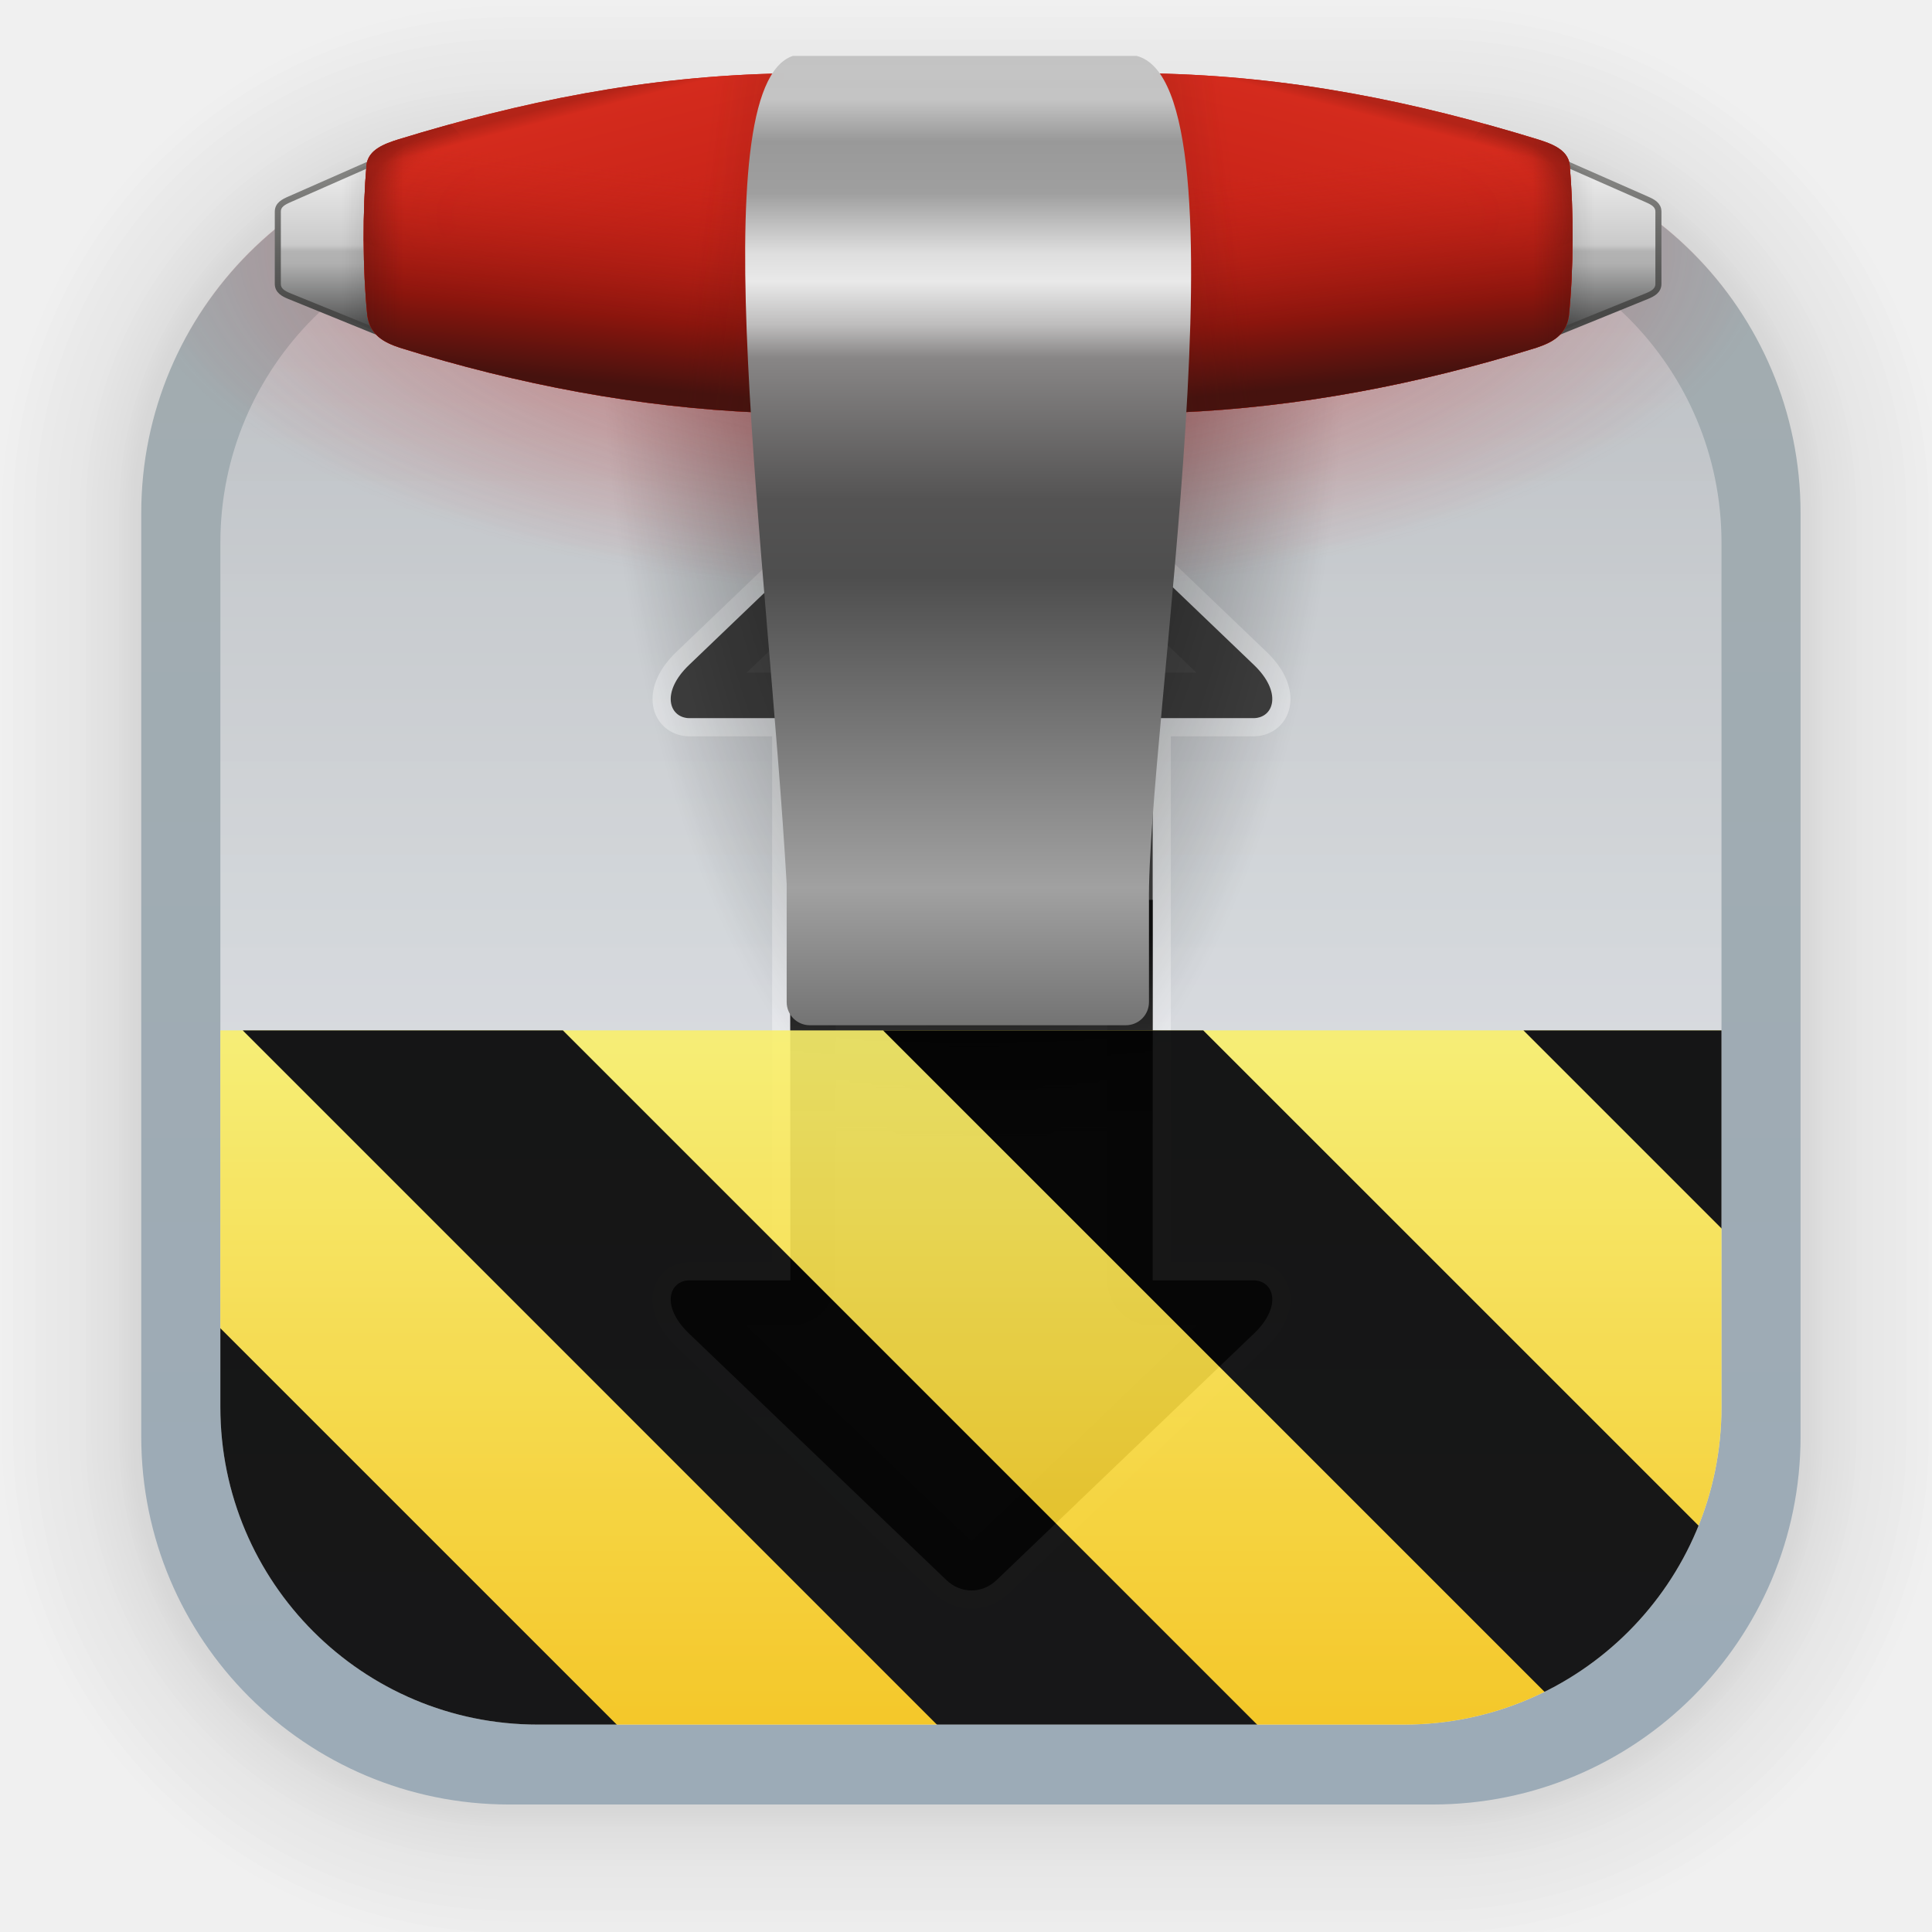
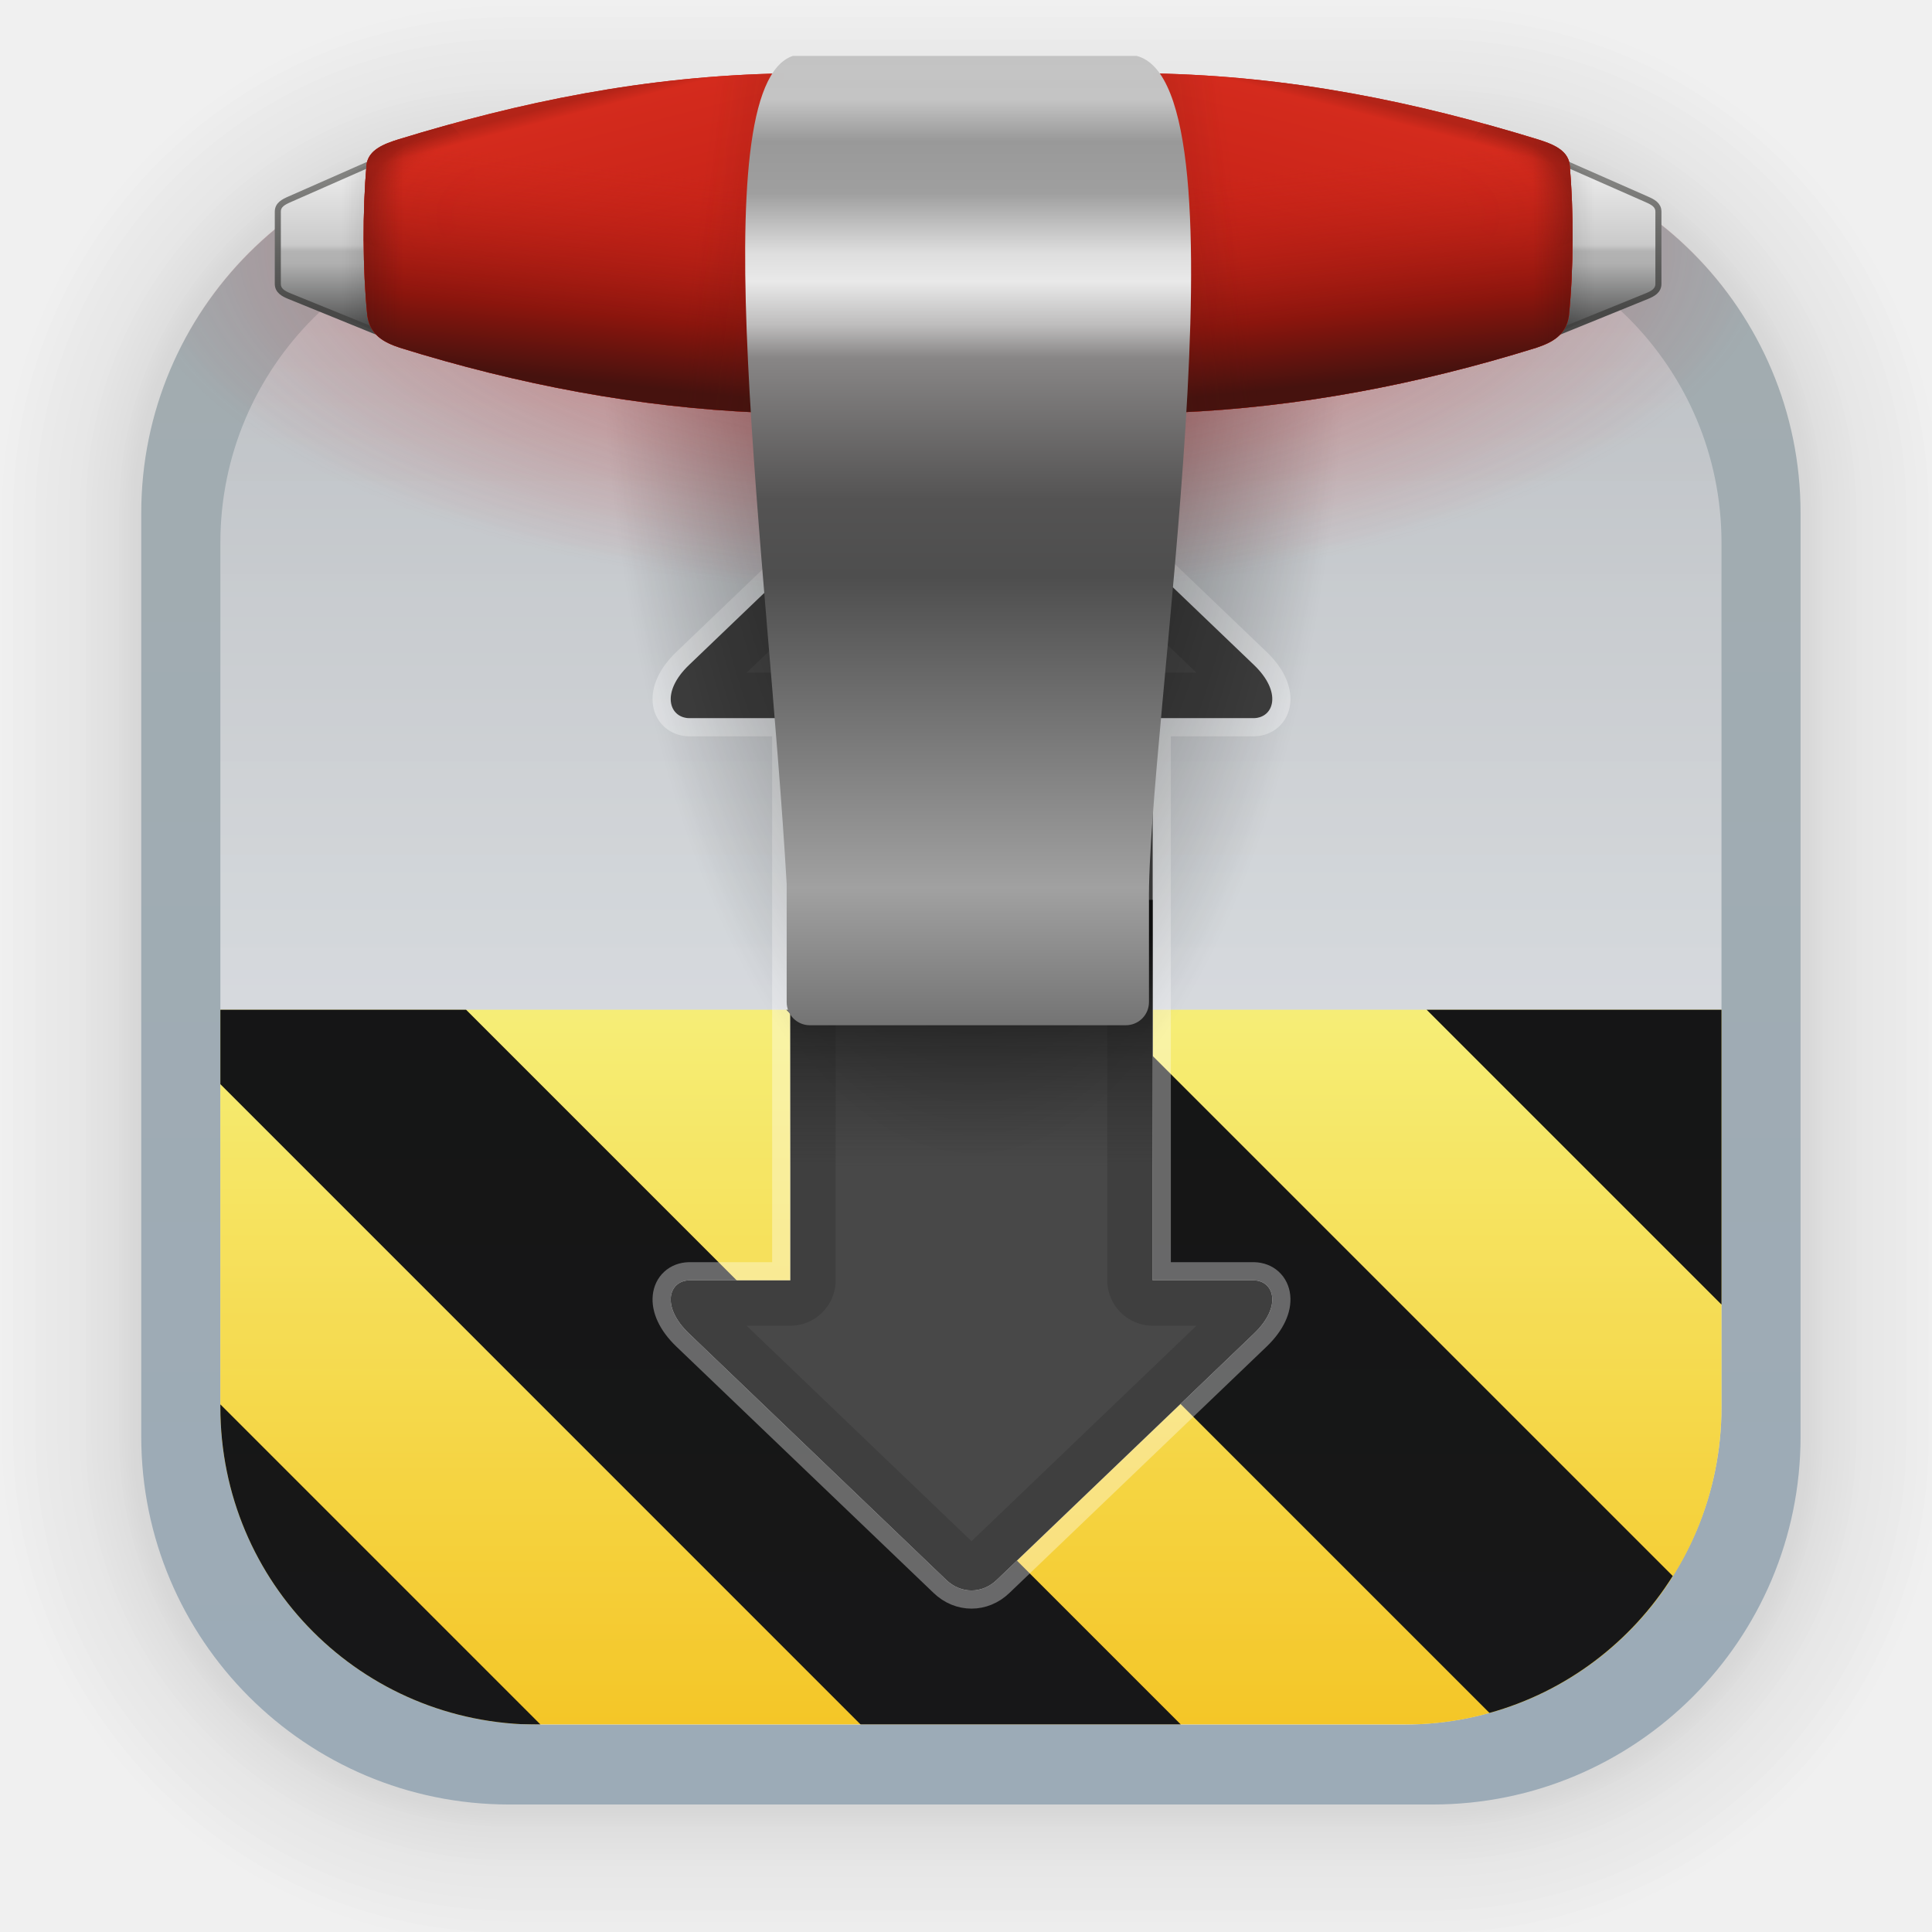
<svg xmlns="http://www.w3.org/2000/svg" xmlns:xlink="http://www.w3.org/1999/xlink" width="128" height="128" viewBox="0 0 33.867 33.867" version="1.1" id="svg3043">
  <defs id="defs3037">
    <linearGradient xlink:href="#linearGradient1938" id="linearGradient1940" x1="16.938" y1="5.627" x2="16.938" y2="30.152" gradientUnits="userSpaceOnUse" gradientTransform="translate(0.07976138,0.0260618)" />
    <linearGradient id="linearGradient1938">
      <stop style="stop-color:#a2acb0;stop-opacity:1" offset="0" id="stop1934" />
      <stop style="stop-color:#9cabb7;stop-opacity:1" offset="1" id="stop1936" />
    </linearGradient>
    <linearGradient xlink:href="#linearGradient2995" id="linearGradient2997" x1="17.751" y1="4.29" x2="17.751" y2="28.983" gradientUnits="userSpaceOnUse" gradientTransform="translate(0.07976138,0.0260618)" />
    <linearGradient id="linearGradient2995">
      <stop style="stop-color:#bbbfc3;stop-opacity:1" offset="0" id="stop2991" />
      <stop style="stop-color:#f1f3f6;stop-opacity:0.941" offset="1" id="stop2993" />
    </linearGradient>
    <radialGradient xlink:href="#linearGradient3066" id="radialGradient3068" cx="16.994" cy="4.308" fx="16.994" fy="4.308" r="6.579" gradientTransform="matrix(1,0,0,2.436387,0.07976138,-6.162513)" gradientUnits="userSpaceOnUse" />
    <linearGradient id="linearGradient3066">
      <stop style="stop-color:#000000;stop-opacity:1;" offset="0" id="stop3062" />
      <stop style="stop-color:#000000;stop-opacity:0;" offset="1" id="stop3064" />
    </linearGradient>
    <radialGradient xlink:href="#linearGradient3033" id="radialGradient3036" cx="16.993" cy="1.557" fx="16.993" fy="1.557" r="19.382" gradientTransform="matrix(0.7447806,0,0,0.31597,3.999607,3.832074)" gradientUnits="userSpaceOnUse" />
    <linearGradient id="linearGradient3033">
      <stop style="stop-color:#c12b2b;stop-opacity:1;" offset="0" id="stop3029" />
      <stop style="stop-color:#c12b2b;stop-opacity:0;" offset="1" id="stop3031" />
    </linearGradient>
    <linearGradient xlink:href="#linearGradient961" id="linearGradient2977" gradientUnits="userSpaceOnUse" gradientTransform="translate(-34.26072,2.301093)" x1="103.305" y1="33.303" x2="103.305" y2="61.044" />
    <linearGradient id="linearGradient961">
      <stop style="stop-color:#eeeeee;stop-opacity:1;" offset="0" id="stop957" />
      <stop id="stop967" offset="0.468" style="stop-color:#cacaca;stop-opacity:1" />
      <stop style="stop-color:#b3b3b3;stop-opacity:1" offset="0.505" id="stop969" />
      <stop id="stop971" offset="0.578" style="stop-color:#b0b0b0;stop-opacity:1" />
      <stop style="stop-color:#454646;stop-opacity:1" offset="1" id="stop959" />
    </linearGradient>
    <linearGradient xlink:href="#linearGradient953" id="linearGradient2979" gradientUnits="userSpaceOnUse" gradientTransform="translate(-34.26072,2.301093)" x1="100.342" y1="56.953" x2="100.342" y2="35.604" />
    <linearGradient id="linearGradient953">
      <stop style="stop-color:#484847;stop-opacity:1;" offset="0" id="stop949" />
      <stop style="stop-color:#828280;stop-opacity:1" offset="1" id="stop951" />
    </linearGradient>
    <linearGradient xlink:href="#linearGradient3066" id="linearGradient2981" gradientUnits="userSpaceOnUse" x1="98.436" y1="50.305" x2="67.627" y2="50.305" />
    <linearGradient xlink:href="#linearGradient823" id="linearGradient2983" gradientUnits="userSpaceOnUse" gradientTransform="translate(-63.41833,-9.88367)" x1="13.907" y1="33.066" x2="20.312" y2="57.654" />
    <linearGradient id="linearGradient823">
      <stop style="stop-color:#b32418;stop-opacity:0.996" offset="0" id="stop819" />
      <stop id="stop827" offset="0.087" style="stop-color:#d42b1d;stop-opacity:1" />
      <stop style="stop-color:#c72318;stop-opacity:1" offset="1" id="stop821" />
    </linearGradient>
    <linearGradient xlink:href="#linearGradient841" id="linearGradient2985" gradientUnits="userSpaceOnUse" gradientTransform="translate(-63.41833,-9.88367)" x1="15.715" y1="78.625" x2="19.408" y2="42.829" />
    <linearGradient id="linearGradient841">
      <stop id="stop835" offset="0" style="stop-color:#46120e;stop-opacity:1" />
      <stop style="stop-color:#8b150d;stop-opacity:1" offset="0.311" id="stop837" />
      <stop id="stop839" offset="1" style="stop-color:#c72318;stop-opacity:0" />
    </linearGradient>
    <linearGradient xlink:href="#linearGradient851" id="linearGradient2987" gradientUnits="userSpaceOnUse" gradientTransform="translate(-63.41833,-9.88367)" x1="-31.29" y1="56.027" x2="-11.868" y2="56.027" />
    <linearGradient id="linearGradient851">
      <stop style="stop-color:#46120e;stop-opacity:1;" offset="0" id="stop847" />
      <stop style="stop-color:#46120e;stop-opacity:0" offset="1" id="stop849" />
    </linearGradient>
    <radialGradient xlink:href="#linearGradient867" id="radialGradient871" gradientUnits="userSpaceOnUse" gradientTransform="matrix(2.542358,4.9277304e-8,-2.8667743e-8,1.479052,-60.84156,-28.34394)" cx="3.512" cy="47.23" fx="3.512" fy="47.23" r="12.017" />
    <linearGradient id="linearGradient867">
      <stop style="stop-color:#b52117;stop-opacity:0.118" offset="0" id="stop863" />
      <stop id="stop873" offset="0.82" style="stop-color:#b22117;stop-opacity:0" />
      <stop style="stop-color:#841810;stop-opacity:1" offset="1" id="stop865" />
    </linearGradient>
    <linearGradient xlink:href="#linearGradient851" id="linearGradient2989" gradientUnits="userSpaceOnUse" x1="-0.155" y1="45.781" x2="-26.654" y2="42.527" />
    <radialGradient xlink:href="#linearGradient867" id="radialGradient1033" gradientUnits="userSpaceOnUse" gradientTransform="matrix(2.542358,4.9277304e-8,-2.8667743e-8,1.479052,-60.84156,-28.34394)" cx="3.512" cy="47.23" fx="3.512" fy="47.23" r="12.017" />
    <linearGradient xlink:href="#linearGradient4976" id="linearGradient4978" x1="535.641" y1="161.767" x2="535.641" y2="200.457" gradientUnits="userSpaceOnUse" gradientTransform="matrix(0.1061638,0,0,0.1061638,-39.59244,-0.809544)" />
    <linearGradient id="linearGradient4976">
      <stop style="stop-color:#0d0d0d;stop-opacity:1" offset="0" id="stop4972" />
      <stop style="stop-color:#2c2c2c;stop-opacity:0;" offset="1" id="stop4974" />
    </linearGradient>
    <linearGradient xlink:href="#linearGradient1065" id="linearGradient1067" x1="353.612" y1="34.476" x2="353.612" y2="194.295" gradientUnits="userSpaceOnUse" gradientTransform="matrix(0.1061638,0,0,0.1061638,-20.64007,-2.629778)" />
    <linearGradient id="linearGradient1065">
      <stop style="stop-color:#c3c3c3;stop-opacity:0.996" offset="0" id="stop1061-6" />
      <stop id="stop1069" offset="0.042" style="stop-color:#c4c4c4;stop-opacity:1" />
      <stop style="stop-color:#999999;stop-opacity:1" offset="0.085" id="stop1071" />
      <stop id="stop1073" offset="0.139" style="stop-color:#9f9f9f;stop-opacity:1" />
      <stop style="stop-color:#dedede;stop-opacity:1;" offset="0.201" id="stop1087" />
      <stop style="stop-color:#e9e9e9;stop-opacity:1" offset="0.23" id="stop1075-7" />
      <stop id="stop1085" offset="0.275" style="stop-color:#bebdbd;stop-opacity:1;" />
      <stop id="stop1077-5" offset="0.309" style="stop-color:#888686;stop-opacity:1" />
      <stop style="stop-color:#545353;stop-opacity:1" offset="0.456" id="stop1079" />
      <stop id="stop1081" offset="0.535" style="stop-color:#4e4e4e;stop-opacity:1" />
      <stop style="stop-color:#a1a1a1;stop-opacity:1" offset="0.857" id="stop1083" />
      <stop style="stop-color:#737373;stop-opacity:1" offset="1" id="stop1063-3" />
    </linearGradient>
    <linearGradient xlink:href="#linearGradient961" id="linearGradient3897" gradientUnits="userSpaceOnUse" gradientTransform="translate(-34.26072,2.301093)" x1="103.305" y1="33.303" x2="103.305" y2="61.044" />
    <linearGradient xlink:href="#linearGradient953" id="linearGradient3899" gradientUnits="userSpaceOnUse" gradientTransform="translate(-34.26072,2.301093)" x1="100.342" y1="56.953" x2="100.342" y2="35.604" />
    <linearGradient xlink:href="#linearGradient3066" id="linearGradient3901" gradientUnits="userSpaceOnUse" x1="98.436" y1="50.305" x2="67.627" y2="50.305" />
    <linearGradient xlink:href="#linearGradient823" id="linearGradient3903" gradientUnits="userSpaceOnUse" gradientTransform="translate(-63.41833,-9.88367)" x1="13.907" y1="33.066" x2="20.312" y2="57.654" />
    <linearGradient xlink:href="#linearGradient841" id="linearGradient3905" gradientUnits="userSpaceOnUse" gradientTransform="translate(-63.41833,-9.88367)" x1="15.715" y1="78.625" x2="19.408" y2="42.829" />
    <linearGradient xlink:href="#linearGradient851" id="linearGradient3907" gradientUnits="userSpaceOnUse" gradientTransform="translate(-63.41833,-9.88367)" x1="-31.29" y1="56.027" x2="-11.868" y2="56.027" />
    <linearGradient xlink:href="#linearGradient851" id="linearGradient3909" gradientUnits="userSpaceOnUse" x1="-0.155" y1="45.781" x2="-26.654" y2="42.527" />
-     <clipPath id="clip5">
-       <rect x="0" y="0" width="128" height="128" id="rect179" />
-     </clipPath>
    <clipPath id="clip6">
      <rect x="0" y="0" width="128" height="128" id="rect171" />
    </clipPath>
-     <linearGradient id="linear10" gradientUnits="userSpaceOnUse" x1="300" y1="235" x2="428" y2="235" gradientTransform="matrix(0.000000000000000023,0.37,-0.98462,0.00000000000000006,295.385,-30.36)">
+     <linearGradient xlink:href="#linear10" id="linearGradient2346" gradientUnits="userSpaceOnUse" gradientTransform="matrix(0,0.37,-0.98462,0,291.7458,-44.10068)" x1="300" y1="235" x2="428" y2="235" />
+     <linearGradient id="linear10" gradientUnits="userSpaceOnUse" x1="300" y1="235" x2="428" y2="235" gradientTransform="matrix(0,0.37,-0.98462,0,295.385,-30.36)">
      <stop offset="0" style="stop-color:rgb(97.647%,94.118%,41.961%);stop-opacity:1;" id="stop166" />
      <stop offset="1" style="stop-color:rgb(96.078%,76.078%,6.667%);stop-opacity:1;" id="stop168" />
    </linearGradient>
-     <mask id="mask3">
-       <g filter="url(#alpha)" id="g163">
-         <rect x="0" y="0" width="128" height="128" style="fill:rgb(0%,0%,0%);fill-opacity:0.8;stroke:none;" id="rect161" />
-       </g>
-     </mask>
-     <filter id="alpha" filterUnits="objectBoundingBox" x="0" y="0" width="1" height="1">
-       <feColorMatrix type="matrix" in="SourceGraphic" values="0 0 0 0 1 0 0 0 0 1 0 0 0 0 1 0 0 0 1 0" id="feColorMatrix27" />
-     </filter>
-     <clipPath id="clipPath1694">
-       <rect x="0" y="0" width="128" height="128" id="rect1692" />
-     </clipPath>
-     <mask id="mask1">
-       <g id="use158" clip-path="url(#clip2)" filter="url(#alpha)">
-         <g id="use2348" clip-path="url(#clip3)">
-           <path style="fill:url(#linearGradient2384);fill-rule:nonzero;stroke:none" d="M 7.352,21.992 H 20.406 c 2.406,0 4.355,1.32 4.355,2.949 v 11.797 c 0,1.629 -1.949,2.949 -4.355,2.949 H 7.352 C 4.949,39.688 3,38.367 3,36.738 V 24.941 C 3,23.312 4.949,21.992 7.352,21.992 Z m 0,0" id="path2352" />
-           <path style="fill:url(#linearGradient2386);fill-rule:nonzero;stroke:none" d="M 20.113,22.277 H 108.188 c 4.398,0 7.965,3.582 7.965,8 v 79.746 c 0,4.418 -3.566,8 -7.965,8 H 20.113 c -4.402,0 -7.969,-3.582 -7.969,-8 V 30.277 c 0,-4.418 3.566,-8 7.969,-8 z m 0,0" id="path2354" />
-           <path style="fill:#d4d1cf;fill-opacity:1;fill-rule:nonzero;stroke:none" d="m 20.031,13.949 h 88.148 c 4.402,0 7.973,3.582 7.973,8 v 84.098 c 0,4.418 -3.57,8 -7.973,8 H 20.031 c -4.402,0 -7.973,-3.582 -7.973,-8 V 21.949 c 0,-4.418 3.57,-8 7.973,-8 z m 0,0" id="path2356" />
-           <path style="fill:#ffffff;fill-opacity:1;fill-rule:nonzero;stroke:none" d="m 20,22.277 h 88.129 V 106 H 20 Z m 0,0" id="path2358" />
-           <path style="fill:#000000;fill-opacity:0.079;fill-rule:nonzero;stroke:none" d="M 65.742,19.234 C 48.602,19.184 31.977,20.793 15.719,23.586 14.383,23.812 13.117,24.262 12,24.91 v 32.105 c 1.121,0.652 2.387,1.117 3.719,1.387 29.988,6.023 62.391,5.578 96.715,0 1.336,-0.219 2.602,-0.66 3.719,-1.309 V 24.938 c -1.117,-0.648 -2.387,-1.105 -3.719,-1.352 -16.035,-2.969 -31.566,-4.309 -46.691,-4.352 z m 0,0" id="path2360" />
-           <path style="fill:url(#linearGradient2388);fill-rule:nonzero;stroke:none" d="M 48.695,37.512 V 63.871 H 28.977 L 63.859,98.438 98.746,63.871 H 79.16 V 37.512 Z m 0,0" id="path2362" />
-           <g id="use2364" clip-path="url(#clip1)" transform="translate(-8,-16)">
-             <path style="fill:#000000;fill-opacity:1;fill-rule:nonzero;stroke:none" d="m 36.977,79.621 4.359,4.355 h 15.359 v -4.355 z m 50.184,0 v 4.355 h 15.223 l 4.363,-4.355 z m 0,0" id="path2394" />
-           </g>
-           <path style="fill:#a8a8a8;fill-opacity:1;fill-rule:nonzero;stroke:none" d="m 20.406,30.984 h 87.043 v 2.176 H 20.406 Z m 0,0" id="path2366" />
-           <path style="fill:url(#linearGradient2390);fill-rule:nonzero;stroke:none" d="m 15.434,13.574 c 30.688,-5.254 62.68,-6.332 96.988,0 4.402,0.812 8.082,3.883 8.082,8.703 V 39.688 c 0,4.82 -3.66,7.988 -8.082,8.703 C 78,53.969 45.504,54.414 15.434,48.391 11.043,47.512 7.352,44.508 7.352,39.688 V 22.277 c 0,-4.82 3.668,-7.949 8.082,-8.703 z m 0,0" id="path2368" />
-           <path style="fill:url(#linearGradient2392);fill-rule:nonzero;stroke:none" d="M 48,8 H 80 V 66.754 H 48 Z m 0,0" id="path2370" />
-           <path style="fill:#c7c5bf;fill-opacity:1;fill-rule:nonzero;stroke:none" d="m 28.977,63.621 2.18,2.176 h 16.789 v -2.176 z m 51.059,0 v 2.176 H 96.562 l 2.184,-2.176 z m 0,0" id="path2372" />
-           <path style="fill:#59595c;fill-opacity:1;fill-rule:nonzero;stroke:none" d="m 37.816,72.328 h 52.223 l -2.176,2.176 H 39.992 Z m 0,0" id="path2374" />
-           <path style="fill:#3f3f47;fill-opacity:1;fill-rule:nonzero;stroke:none" d="M 44.344,78.855 H 83.512 L 81.336,81.031 H 46.52 Z m 0,0" id="path2376" />
-           <path style="fill:#171421;fill-opacity:1;fill-rule:nonzero;stroke:none" d="m 50.871,85.383 h 26.113 l -2.176,2.176 H 53.047 Z m 0,0" id="path2378" />
-           <path style="fill:#000000;fill-opacity:1;fill-rule:nonzero;stroke:none" d="m 57.402,91.91 h 12.996 l -2.176,2.176 h -8.645 z m 0,0" id="path2380" />
-         </g>
-       </g>
-     </mask>
-     <clipPath id="clip2">
-       <rect x="0" y="0" width="128" height="128" id="rect152" />
-     </clipPath>
-     <filter id="filter1708" filterUnits="objectBoundingBox" x="0" y="0" width="1" height="1">
-       <feColorMatrix type="matrix" in="SourceGraphic" values="0 0 0 0 1 0 0 0 0 1 0 0 0 0 1 0 0 0 1 0" id="feColorMatrix1706" />
-     </filter>
-     <clipPath id="clip3">
-       <rect x="0" y="0" width="128" height="128" id="rect118" />
-     </clipPath>
-     <linearGradient id="linear5" gradientUnits="userSpaceOnUse" x1="56" y1="-76" x2="56" y2="-156" gradientTransform="matrix(0.272002,0,0,0.184299,-1.352033,52.21883)">
-       <stop offset="0" style="stop-color:rgb(40.784%,40.392%,41.961%);stop-opacity:1;" id="stop61" />
-       <stop offset="0.762" style="stop-color:rgb(92.941%,92.549%,91.373%);stop-opacity:1;" id="stop63" />
-       <stop offset="1" style="stop-color:rgb(78.431%,77.647%,75.294%);stop-opacity:1;" id="stop65" />
-     </linearGradient>
-     <linearGradient id="linear6" gradientUnits="userSpaceOnUse" x1="64" y1="60" x2="448" y2="60" gradientTransform="matrix(0.270851,0,0,0.272002,-5.188466,53.83063)">
-       <stop offset="0" style="stop-color:rgb(40.784%,40.392%,41.961%);stop-opacity:1;" id="stop68" />
-       <stop offset="0.042" style="stop-color:rgb(78.431%,77.647%,75.294%);stop-opacity:1;" id="stop70" />
-       <stop offset="0.083" style="stop-color:rgb(58.039%,57.647%,56.471%);stop-opacity:1;" id="stop72" />
-       <stop offset="0.917" style="stop-color:rgb(61.961%,61.961%,60.784%);stop-opacity:1;" id="stop74" />
-       <stop offset="0.958" style="stop-color:rgb(78.431%,77.647%,75.294%);stop-opacity:1;" id="stop76" />
-       <stop offset="1" style="stop-color:rgb(40.784%,40.392%,41.961%);stop-opacity:1;" id="stop78" />
-     </linearGradient>
-     <linearGradient id="linear7" gradientUnits="userSpaceOnUse" x1="255.75" y1="400" x2="255.75" y2="208" gradientTransform="matrix(0.272002,0,0,0.272002,-5.704064,-1.657791)">
-       <stop offset="0" style="stop-color:rgb(9.804%,8.627%,13.333%);stop-opacity:1;" id="stop81" />
-       <stop offset="1" style="stop-color:rgb(58.039%,57.647%,56.471%);stop-opacity:1;" id="stop83" />
-     </linearGradient>
-     <clipPath id="clip1">
-       <rect x="0" y="0" width="192" height="152" id="rect35" />
-     </clipPath>
-     <mask id="mask2">
-       <g filter="url(#alpha)" id="g88">
-         <rect x="0" y="0" width="128" height="128" style="fill:rgb(0%,0%,0%);fill-opacity:0.15;stroke:none;" id="rect86" />
-       </g>
-     </mask>
-     <filter id="filter1733" filterUnits="objectBoundingBox" x="0" y="0" width="1" height="1">
-       <feColorMatrix type="matrix" in="SourceGraphic" values="0 0 0 0 1 0 0 0 0 1 0 0 0 0 1 0 0 0 1 0" id="feColorMatrix1731" />
-     </filter>
-     <clipPath id="clipPath1737">
-       <rect x="0" y="0" width="192" height="152" id="rect1735" />
-     </clipPath>
-     <linearGradient id="linear8" gradientUnits="userSpaceOnUse" x1="197.5" y1="-124.344" x2="197.5" y2="-212" gradientTransform="matrix(0.392892,0,0,0.395639,-36.65184,97.44985)">
-       <stop offset="0" style="stop-color:rgb(87.843%,10.588%,14.118%);stop-opacity:1;" id="stop98" />
-       <stop offset="0.225" style="stop-color:rgb(67.451%,11.373%,18.039%);stop-opacity:1;" id="stop100" />
-       <stop offset="0.45" style="stop-color:rgb(87.843%,10.588%,14.118%);stop-opacity:1;" id="stop102" />
-       <stop offset="0.725" style="stop-color:rgb(96.471%,38.039%,31.765%);stop-opacity:1;" id="stop104" />
-       <stop offset="1" style="stop-color:rgb(96.471%,38.039%,31.765%);stop-opacity:1;" id="stop106" />
-     </linearGradient>
-     <linearGradient id="linear9" gradientUnits="userSpaceOnUse" x1="256" y1="-212" x2="256" y2="-93.481" gradientTransform="matrix(0.333333,0,0,0.293762,-21.33334,70.27759)">
-       <stop offset="0" style="stop-color:rgb(78.431%,77.647%,75.294%);stop-opacity:1;" id="stop109" />
-       <stop offset="0.16" style="stop-color:rgb(100%,100%,100%);stop-opacity:1;" id="stop111" />
-       <stop offset="0.36" style="stop-color:rgb(100%,100%,100%);stop-opacity:1;" id="stop113" />
-       <stop offset="1" style="stop-color:rgb(40.784%,40.392%,41.961%);stop-opacity:1;" id="stop115" />
-     </linearGradient>
-     <clipPath id="clipPath1752">
-       <rect x="0" y="0" width="128" height="128" id="rect1750" />
-     </clipPath>
-     <mask id="mask1786">
-       <g filter="url(#alpha)" id="g1784">
-         <rect x="0" y="0" width="128" height="128" style="fill:rgb(0%,0%,0%);fill-opacity:0.15;stroke:none;" id="rect1782" />
-       </g>
-     </mask>
-     <filter id="filter1790" filterUnits="objectBoundingBox" x="0" y="0" width="1" height="1">
-       <feColorMatrix type="matrix" in="SourceGraphic" values="0 0 0 0 1 0 0 0 0 1 0 0 0 0 1 0 0 0 1 0" id="feColorMatrix1788" />
-     </filter>
-     <clipPath id="clipPath1794">
-       <rect x="0" y="0" width="192" height="152" id="rect1792" />
-     </clipPath>
-     <clipPath id="clipPath1820">
-       <rect x="0" y="0" width="128" height="128" id="rect1818" />
-     </clipPath>
-     <filter id="filter1824" filterUnits="objectBoundingBox" x="0" y="0" width="1" height="1">
-       <feColorMatrix type="matrix" in="SourceGraphic" values="0 0 0 0 1 0 0 0 0 1 0 0 0 0 1 0 0 0 1 0" id="feColorMatrix1822" />
-     </filter>
-     <clipPath id="clipPath1828">
-       <rect x="0" y="0" width="128" height="128" id="rect1826" />
-     </clipPath>
-     <mask id="mask1862">
-       <g filter="url(#alpha)" id="g1860">
-         <rect x="0" y="0" width="128" height="128" style="fill:rgb(0%,0%,0%);fill-opacity:0.15;stroke:none;" id="rect1858" />
-       </g>
-     </mask>
-     <filter id="filter1866" filterUnits="objectBoundingBox" x="0" y="0" width="1" height="1">
-       <feColorMatrix type="matrix" in="SourceGraphic" values="0 0 0 0 1 0 0 0 0 1 0 0 0 0 1 0 0 0 1 0" id="feColorMatrix1864" />
-     </filter>
-     <clipPath id="clipPath1870">
-       <rect x="0" y="0" width="192" height="152" id="rect1868" />
-     </clipPath>
-     <clipPath id="clipPath1896">
-       <rect x="0" y="0" width="128" height="128" id="rect1894" />
-     </clipPath>
-     <mask id="mask1902">
-       <g filter="url(#alpha)" id="g1900">
-         <rect x="0" y="0" width="128" height="128" style="fill:rgb(0%,0%,0%);fill-opacity:0.8;stroke:none;" id="rect1898" />
-       </g>
-     </mask>
-     <filter id="filter1906" filterUnits="objectBoundingBox" x="0" y="0" width="1" height="1">
-       <feColorMatrix type="matrix" in="SourceGraphic" values="0 0 0 0 1 0 0 0 0 1 0 0 0 0 1 0 0 0 1 0" id="feColorMatrix1904" />
-     </filter>
-     <clipPath id="clipPath1910">
-       <rect x="0" y="0" width="128" height="128" id="rect1908" />
-     </clipPath>
-     <linearGradient xlink:href="#linear10" id="linearGradient2346" gradientUnits="userSpaceOnUse" gradientTransform="matrix(0,0.37,-0.98462,0,295.385,-30.36)" x1="300" y1="235" x2="428" y2="235" />
-     <linearGradient xlink:href="#linear5" id="linearGradient2384" gradientUnits="userSpaceOnUse" gradientTransform="matrix(0.272002,0,0,0.184299,-1.352033,52.21883)" x1="56" y1="-76" x2="56" y2="-156" />
-     <linearGradient xlink:href="#linear6" id="linearGradient2386" gradientUnits="userSpaceOnUse" gradientTransform="matrix(0.270851,0,0,0.272002,-5.188466,53.83063)" x1="64" y1="60" x2="448" y2="60" />
-     <linearGradient xlink:href="#linear7" id="linearGradient2388" gradientUnits="userSpaceOnUse" gradientTransform="matrix(0.272002,0,0,0.272002,-5.704064,-1.657791)" x1="255.75" y1="400" x2="255.75" y2="208" />
-     <linearGradient xlink:href="#linear8" id="linearGradient2390" gradientUnits="userSpaceOnUse" gradientTransform="matrix(0.392892,0,0,0.395639,-36.65184,97.44985)" x1="197.5" y1="-124.344" x2="197.5" y2="-212" />
-     <linearGradient xlink:href="#linear9" id="linearGradient2392" gradientUnits="userSpaceOnUse" gradientTransform="matrix(0.333333,0,0,0.293762,-21.33334,70.27759)" x1="256" y1="-212" x2="256" y2="-93.481" />
-     <clipPath clipPathUnits="userSpaceOnUse" id="clipPath2498">
-       <rect style="fill:url(#linearGradient2502);fill-opacity:1;stroke-width:6.709" x="17.825" y="21.286" width="99.455" height="99.347" rx="21.041" ry="21.041" id="rect2500" />
-     </clipPath>
-     <linearGradient xlink:href="#linearGradient2995" id="linearGradient2502" gradientUnits="userSpaceOnUse" gradientTransform="matrix(3.779528,0,0,3.779528,3.527534,6.471545)" x1="17.751" y1="4.29" x2="17.751" y2="28.983" />
  </defs>
  <g id="layer1">
    <g id="g1702" transform="matrix(0.9757321,0,0,0.9757321,-65.66862,-37.17703)" style="opacity:0.297">
      <rect style="fill:none;fill-opacity:1;stroke:#000000;stroke-width:0.1;stroke-linecap:round;stroke-linejoin:round;stroke-miterlimit:4;stroke-dasharray:none;stroke-opacity:0.02" id="rect1634" width="29.811" height="29.811" x="69.84" y="40.71" rx="6.61" ry="6.61" />
      <rect ry="6.61" rx="6.61" y="40.71" x="69.84" height="29.811" width="29.811" id="rect1638" style="fill:none;fill-opacity:1;stroke:#000000;stroke-width:0.2;stroke-linecap:round;stroke-linejoin:round;stroke-miterlimit:4;stroke-dasharray:none;stroke-opacity:0.02" />
      <rect style="fill:none;fill-opacity:1;stroke:#000000;stroke-width:0.3;stroke-linecap:round;stroke-linejoin:round;stroke-miterlimit:4;stroke-dasharray:none;stroke-opacity:0.02" id="rect1640" width="29.811" height="29.811" x="69.84" y="40.71" rx="6.61" ry="6.61" />
      <rect ry="6.61" rx="6.61" y="40.71" x="69.84" height="29.811" width="29.811" id="rect1642" style="fill:none;fill-opacity:1;stroke:#000000;stroke-width:0.4;stroke-linecap:round;stroke-linejoin:round;stroke-miterlimit:4;stroke-dasharray:none;stroke-opacity:0.02" />
      <rect style="fill:none;fill-opacity:1;stroke:#000000;stroke-width:0.5;stroke-linecap:round;stroke-linejoin:round;stroke-miterlimit:4;stroke-dasharray:none;stroke-opacity:0.02" id="rect1644" width="29.811" height="29.811" x="69.84" y="40.71" rx="6.61" ry="6.61" />
      <rect ry="6.61" rx="6.61" y="40.71" x="69.84" height="29.811" width="29.811" id="rect1646" style="fill:none;fill-opacity:1;stroke:#000000;stroke-width:0.6;stroke-linecap:round;stroke-linejoin:round;stroke-miterlimit:4;stroke-dasharray:none;stroke-opacity:0.02" />
      <rect style="fill:none;fill-opacity:1;stroke:#000000;stroke-width:0.7;stroke-linecap:round;stroke-linejoin:round;stroke-miterlimit:4;stroke-dasharray:none;stroke-opacity:0.02" id="rect1648" width="29.811" height="29.811" x="69.84" y="40.71" rx="6.61" ry="6.61" />
      <rect ry="6.61" rx="6.61" y="40.71" x="69.84" height="29.811" width="29.811" id="rect1650" style="fill:none;fill-opacity:1;stroke:#000000;stroke-width:0.8;stroke-linecap:round;stroke-linejoin:round;stroke-miterlimit:4;stroke-dasharray:none;stroke-opacity:0.02" />
      <rect style="fill:none;fill-opacity:1;stroke:#000000;stroke-width:1;stroke-linecap:round;stroke-linejoin:round;stroke-miterlimit:4;stroke-dasharray:none;stroke-opacity:0.02" id="rect1652" width="29.811" height="29.811" x="69.84" y="40.71" rx="6.61" ry="6.61" />
      <rect ry="6.61" rx="6.61" y="40.71" x="69.84" height="29.811" width="29.811" id="rect1654" style="fill:none;fill-opacity:1;stroke:#000000;stroke-width:1.2;stroke-linecap:round;stroke-linejoin:round;stroke-miterlimit:4;stroke-dasharray:none;stroke-opacity:0.02" />
      <rect style="fill:none;fill-opacity:1;stroke:#000000;stroke-width:1.4;stroke-linecap:round;stroke-linejoin:round;stroke-miterlimit:4;stroke-dasharray:none;stroke-opacity:0.02" id="rect1656" width="29.811" height="29.811" x="69.84" y="40.71" rx="6.61" ry="6.61" />
      <rect ry="6.61" rx="6.61" y="40.71" x="69.84" height="29.811" width="29.811" id="rect1658" style="fill:none;fill-opacity:1;stroke:#000000;stroke-width:1.6;stroke-linecap:round;stroke-linejoin:round;stroke-miterlimit:4;stroke-dasharray:none;stroke-opacity:0.02" />
      <rect style="fill:none;fill-opacity:1;stroke:#000000;stroke-width:1.8;stroke-linecap:round;stroke-linejoin:round;stroke-miterlimit:4;stroke-dasharray:none;stroke-opacity:0.02" id="rect1660" width="29.811" height="29.811" x="69.84" y="40.71" rx="6.61" ry="6.61" />
      <rect ry="6.61" rx="6.61" y="40.71" x="69.84" height="29.811" width="29.811" id="rect1662" style="fill:none;fill-opacity:1;stroke:#000000;stroke-width:2;stroke-linecap:round;stroke-linejoin:round;stroke-miterlimit:4;stroke-dasharray:none;stroke-opacity:0.02" />
      <rect style="fill:none;fill-opacity:1;stroke:#000000;stroke-width:2.2;stroke-linecap:round;stroke-linejoin:round;stroke-miterlimit:4;stroke-dasharray:none;stroke-opacity:0.02" id="rect1664" width="29.811" height="29.811" x="69.84" y="40.71" rx="6.61" ry="6.61" />
      <rect ry="6.61" rx="6.61" y="40.71" x="69.84" height="29.811" width="29.811" id="rect1666" style="fill:none;fill-opacity:1;stroke:#000000;stroke-width:2.6;stroke-linecap:round;stroke-linejoin:round;stroke-miterlimit:4;stroke-dasharray:none;stroke-opacity:0.02" />
      <rect style="fill:none;fill-opacity:1;stroke:#000000;stroke-width:3;stroke-linecap:round;stroke-linejoin:round;stroke-miterlimit:4;stroke-dasharray:none;stroke-opacity:0.02" id="rect1668" width="29.811" height="29.811" x="69.84" y="40.71" rx="6.61" ry="6.61" />
      <rect ry="6.61" rx="6.61" y="40.71" x="69.84" height="29.811" width="29.811" id="rect1670" style="fill:none;fill-opacity:1;stroke:#000000;stroke-width:3.4;stroke-linecap:round;stroke-linejoin:round;stroke-miterlimit:4;stroke-dasharray:none;stroke-opacity:0.02" />
      <rect style="fill:none;fill-opacity:1;stroke:#000000;stroke-width:3.8;stroke-linecap:round;stroke-linejoin:round;stroke-miterlimit:4;stroke-dasharray:none;stroke-opacity:0.02" id="rect1672" width="29.811" height="29.811" x="69.84" y="40.71" rx="6.61" ry="6.61" />
      <rect ry="6.61" rx="6.61" y="40.71" x="69.84" height="29.811" width="29.811" id="rect1674" style="fill:none;fill-opacity:1;stroke:#000000;stroke-width:4.2;stroke-linecap:round;stroke-linejoin:round;stroke-miterlimit:4;stroke-dasharray:none;stroke-opacity:0.02" />
      <rect style="fill:none;fill-opacity:1;stroke:#000000;stroke-width:4.6;stroke-linecap:round;stroke-linejoin:round;stroke-miterlimit:4;stroke-dasharray:none;stroke-opacity:0.02" id="rect1676" width="29.811" height="29.811" x="69.84" y="40.71" rx="6.61" ry="6.61" />
      <rect ry="6.61" rx="6.61" y="40.71" x="69.84" height="29.811" width="29.811" id="rect1678" style="fill:none;fill-opacity:1;stroke:#000000;stroke-width:5;stroke-linecap:round;stroke-linejoin:round;stroke-miterlimit:4;stroke-dasharray:none;stroke-opacity:0.02" />
    </g>
    <rect style="fill:url(#linearGradient1940);fill-opacity:1;stroke-width:2.688;stroke-linecap:round;stroke-linejoin:round" id="rect849" width="29.087" height="29.087" x="2.476" y="2.545" rx="6.449" ry="6.449" />
    <rect style="fill:url(#linearGradient2997);fill-opacity:1;stroke-width:1.775" x="3.863" y="3.946" width="26.314" height="26.285" rx="5.567" ry="5.567" id="rect2807-7" />
+     <g id="use2336" clip-path="url(#clip6)" transform="matrix(0.2645833,0,0,0.2645833,-0.962883,-3.635555)" style="opacity:0.9">
+       <path id="path2340" style="fill:url(#linearGradient2346);fill-rule:nonzero;stroke:none" d="M 14.6 66.9 L 14.6 93.219 C 14.6 104.875 23.982 114.26 35.639 114.26 L 93.014 114.26 C 104.67 114.26 114.055 104.875 114.055 93.219 L 114.055 66.9 L 14.6 66.9 z " transform="translate(3.639243,13.74068)" />
+       <path id="path2342" style="fill:#000000;fill-opacity:1;fill-rule:nonzero;stroke:none" d="M 14.6 66.9 L 14.6 71.83 L 57.025 114.26 L 78.24 114.26 L 30.881 66.9 L 14.6 66.9 z M 52.092 66.9 L 98.682 113.486 C 103.783 112.072 108.079 108.785 110.824 104.414 L 73.307 66.9 L 52.092 66.9 z M 94.521 66.9 L 114.055 86.434 L 114.055 66.9 L 94.521 66.9 z M 14.6 93.045 L 14.6 93.219 C 14.6 104.875 23.982 114.26 35.639 114.26 L 35.814 114.26 L 14.6 93.045 z " transform="translate(3.639243,13.74068)" />
+     </g>
    <path id="path4959" d="m 17.03,7.153 c -0.157,0 -0.315,0.062 -0.443,0.185 l -4.509,4.319 c -0.498,0.477 -0.351,0.922 0,0.932 h 0.213 1.563 v 9.855 h -1.563 -0.213 c -0.351,0.01 -0.498,0.455 0,0.932 l 4.509,4.319 c 0.128,0.123 0.286,0.185 0.443,0.185 0.157,0 0.315,-0.062 0.443,-0.185 l 4.509,-4.319 c 0.498,-0.477 0.351,-0.922 0,-0.932 h -0.213 -1.563 v -9.855 h 1.563 0.213 c 0.351,-0.01 0.498,-0.455 0,-0.932 L 17.473,7.338 C 17.344,7.215 17.187,7.153 17.03,7.153 Z" style="opacity:1;fill:#ffffff;fill-opacity:1;stroke:#ffffff;stroke-width:0.637;stroke-linecap:round;stroke-linejoin:round;stroke-miterlimit:4;stroke-dasharray:none;stroke-opacity:0.355" />
    <path style="opacity:1;fill:#484848;fill-opacity:1;stroke:none;stroke-width:0.092;stroke-linecap:round;stroke-linejoin:round;stroke-miterlimit:4;stroke-dasharray:none;stroke-opacity:1" d="m 17.03,7.153 c -0.157,0 -0.315,0.062 -0.443,0.185 l -4.509,4.319 c -0.498,0.477 -0.351,0.922 0,0.932 h 0.213 1.563 v 9.855 h -1.563 -0.213 c -0.351,0.01 -0.498,0.455 0,0.932 l 4.509,4.319 c 0.128,0.123 0.286,0.185 0.443,0.185 0.157,0 0.315,-0.062 0.443,-0.185 l 4.509,-4.319 c 0.498,-0.477 0.351,-0.922 0,-0.932 h -0.213 -1.563 v -9.855 h 1.563 0.213 c 0.351,-0.01 0.498,-0.455 0,-0.932 L 17.473,7.338 C 17.344,7.215 17.187,7.153 17.03,7.153 Z" id="rect4940" />
    <path style="opacity:0.735;fill:url(#radialGradient3068);fill-opacity:1;stroke:none;stroke-width:1.118;stroke-linecap:round;stroke-linejoin:round;stroke-miterlimit:4;stroke-dasharray:none;stroke-opacity:0.355" d="M 10.539,2.545 A 6.579,16.03 0 0 0 10.495,4.334 6.579,16.03 0 0 0 17.074,20.364 6.579,16.03 0 0 0 23.653,4.334 6.579,16.03 0 0 0 23.604,2.545 Z" id="path3060" />
    <path style="color:#000000;font-style:normal;font-variant:normal;font-weight:normal;font-stretch:normal;font-size:medium;line-height:normal;font-family:sans-serif;font-variant-ligatures:normal;font-variant-position:normal;font-variant-caps:normal;font-variant-numeric:normal;font-variant-alternates:normal;font-feature-settings:normal;text-indent:0;text-align:start;text-decoration:none;text-decoration-line:none;text-decoration-style:solid;text-decoration-color:#000000;letter-spacing:normal;word-spacing:normal;text-transform:none;writing-mode:lr-tb;direction:ltr;text-orientation:mixed;dominant-baseline:auto;baseline-shift:baseline;text-anchor:start;white-space:normal;shape-padding:0;clip-rule:nonzero;display:inline;overflow:visible;visibility:visible;opacity:1;isolation:auto;mix-blend-mode:normal;color-interpolation:sRGB;color-interpolation-filters:linearRGB;solid-color:#000000;solid-opacity:1;vector-effect:none;fill:#000000;fill-opacity:0.128;fill-rule:nonzero;stroke:none;stroke-width:1.592;stroke-linecap:round;stroke-linejoin:round;stroke-miterlimit:4;stroke-dasharray:none;stroke-dashoffset:0;stroke-opacity:1;color-rendering:auto;image-rendering:auto;shape-rendering:auto;text-rendering:auto;enable-background:accumulate" d="m 17.03,7.153 c -0.157,0 -0.315,0.062 -0.443,0.185 l -4.509,4.319 c -0.498,0.477 -0.351,0.922 0,0.932 h 0.213 1.563 v 9.855 h -1.563 -0.213 c -0.351,0.01 -0.498,0.455 0,0.932 l 4.509,4.319 c 0.128,0.123 0.286,0.185 0.443,0.185 0.157,0 0.315,-0.062 0.443,-0.185 l 4.509,-4.319 c 0.498,-0.477 0.351,-0.922 0,-0.932 H 21.768 20.206 V 12.588 h 1.563 0.213 c 0.351,-0.01 0.498,-0.455 0,-0.932 L 17.473,7.338 c -0.128,-0.123 -0.286,-0.185 -0.443,-0.185 z m 0,0.863 3.943,3.776 h -0.767 a 0.796,0.796 0 0 0 -0.796,0.796 v 9.855 a 0.796,0.796 0 0 0 0.796,0.796 h 0.767 L 17.03,27.016 13.087,23.239 h 0.766 a 0.796,0.796 0 0 0 0.796,-0.796 V 12.588 A 0.796,0.796 0 0 0 13.853,11.792 H 13.087 Z" id="path4952" />
    <path style="opacity:0.747;fill:url(#radialGradient3036);fill-opacity:1;stroke:none;stroke-width:1.269;stroke-linecap:round;stroke-linejoin:round;stroke-miterlimit:4;stroke-dasharray:none;stroke-opacity:0.355" d="m 8.926,2.545 c -3.573,0 -6.45,2.876 -6.45,6.449 V 10.472 A 24.564,6.207 0 0 0 16.756,11.635 24.564,6.207 0 0 0 31.564,10.374 V 8.994 c 0,-3.573 -2.877,-6.449 -6.45,-6.449 z" id="path3027" />
    <g id="g1111" transform="matrix(0.1061638,0,0,0.1061638,-39.59244,-0.809544)">
      <g transform="translate(362.3051)" id="g997">
        <g id="g985" transform="translate(-0.5113541,-0.5113541)">
          <path id="rect946" d="m 58.934,41.056 15.98,-7.042 c 0.981,-0.432 1.918,0.906 1.918,2.031 V 61.505 c 0,1.125 -0.926,2.435 -1.918,2.031 L 58.934,57.036 C 57.942,56.632 57.016,56.13 57.016,55.005 V 43.087 c 0,-1.125 0.937,-1.599 1.918,-2.031 z" style="opacity:1;fill:url(#linearGradient3897);fill-opacity:1;stroke:url(#linearGradient3899);stroke-width:1;stroke-linecap:round;stroke-linejoin:round;stroke-miterlimit:4;stroke-dasharray:none;stroke-opacity:1" />
          <path style="opacity:0.654;fill:url(#linearGradient3901);fill-opacity:1;stroke:none;stroke-width:1;stroke-linecap:round;stroke-linejoin:round;stroke-miterlimit:4;stroke-dasharray:none;stroke-opacity:1" d="m 58.934,41.056 15.98,-7.042 c 0.981,-0.432 1.918,0.906 1.918,2.031 V 61.505 c 0,1.125 -0.926,2.435 -1.918,2.031 L 58.934,57.036 C 57.942,56.632 57.016,56.13 57.016,55.005 V 43.087 c 0,-1.125 0.937,-1.599 1.918,-2.031 z" id="path973-56" />
        </g>
        <g id="g944" transform="translate(152.5489,1.598682)">
          <path id="path843" d="m -16.643,74.14 c -19.733,-0.845 -39.643,-4.586 -59.227,-10.692 -2.583,-0.858 -4.925,-2.051 -5.396,-5.288 -0.776,-7.678 -0.797,-17.273 -0.128,-24.95 0.32,-2.486 2.984,-3.45 5.252,-4.166 20,-6.145 40.722,-10.484 63.589,-10.897 z" style="fill:#c72418;fill-opacity:1;stroke:none;stroke-width:1px;stroke-linecap:butt;stroke-linejoin:miter;stroke-opacity:1" />
          <path id="path817" d="m -16.643,74.14 c -19.733,-0.845 -39.643,-4.586 -59.227,-10.692 -2.583,-0.858 -4.925,-2.051 -5.396,-5.288 -0.776,-7.678 -0.797,-17.273 -0.128,-24.95 0.32,-2.486 2.984,-3.45 5.252,-4.166 20,-6.145 40.722,-10.484 63.589,-10.897 z" style="fill:url(#linearGradient3903);fill-opacity:1;stroke:none;stroke-width:1px;stroke-linecap:butt;stroke-linejoin:miter;stroke-opacity:1" />
          <path style="fill:url(#linearGradient3905);fill-opacity:1;stroke:none;stroke-width:1px;stroke-linecap:butt;stroke-linejoin:miter;stroke-opacity:1" d="m -16.643,74.14 c -19.733,-0.845 -39.643,-4.586 -59.227,-10.692 -2.583,-0.858 -4.925,-2.051 -5.396,-5.288 -0.776,-7.678 -0.797,-17.273 -0.128,-24.95 0.32,-2.486 2.984,-3.45 5.252,-4.166 20,-6.145 40.722,-10.484 63.589,-10.897 z" id="path829" />
          <path id="path845" d="m -16.643,74.14 c -19.733,-0.845 -39.643,-4.586 -59.227,-10.692 -2.583,-0.858 -4.925,-2.051 -5.396,-5.288 -0.776,-7.678 -0.797,-17.273 -0.128,-24.95 0.32,-2.486 2.984,-3.45 5.252,-4.166 20,-6.145 40.722,-10.484 63.589,-10.897 z" style="fill:url(#linearGradient3907);fill-opacity:1;stroke:none;stroke-width:1px;stroke-linecap:butt;stroke-linejoin:miter;stroke-opacity:1" />
          <path id="path861" d="m -67.578,26.548 c -2.871,0.793 -5.725,1.624 -8.562,2.496 -2.268,0.716 -4.932,1.68 -5.252,4.166 -0.336,3.863 -0.497,8.21 -0.477,12.555 a 12.017,12.017 0 0 0 6.434,1.883 12.017,12.017 0 0 0 12.018,-12.016 12.017,12.017 0 0 0 -4.16,-9.084 z" style="opacity:0.392;fill:url(#radialGradient871);fill-opacity:1;stroke:none;stroke-width:2.536;stroke-linecap:round;stroke-linejoin:round;stroke-miterlimit:4;stroke-dasharray:none;stroke-opacity:1" />
          <path style="opacity:0.315;fill:url(#linearGradient3909);fill-opacity:1;stroke:none;stroke-width:1px;stroke-linecap:butt;stroke-linejoin:miter;stroke-opacity:1" d="m -16.643,74.14 c -19.733,-0.845 -39.643,-4.586 -59.227,-10.692 -2.583,-0.858 -4.925,-2.051 -5.396,-5.288 -0.776,-7.678 -0.797,-17.273 -0.128,-24.95 0.32,-2.486 2.984,-3.45 5.252,-4.166 20,-6.145 40.722,-10.484 63.589,-10.897 z" id="path928" />
        </g>
      </g>
      <g transform="matrix(-1,0,0,1,703.2752,2.6323147e-7)" id="g1019">
        <g transform="translate(-0.5113541,-0.5113541)" id="g1003">
          <path style="opacity:1;fill:url(#linearGradient2977);fill-opacity:1;stroke:url(#linearGradient2979);stroke-width:1;stroke-linecap:round;stroke-linejoin:round;stroke-miterlimit:4;stroke-dasharray:none;stroke-opacity:1" d="m 58.934,41.056 15.98,-7.042 c 0.981,-0.432 1.918,0.906 1.918,2.031 V 61.505 c 0,1.125 -0.926,2.435 -1.918,2.031 L 58.934,57.036 C 57.942,56.632 57.016,56.13 57.016,55.005 V 43.087 c 0,-1.125 0.937,-1.599 1.918,-2.031 z" id="path999" />
          <path id="path1001" d="m 58.934,41.056 15.98,-7.042 c 0.981,-0.432 1.918,0.906 1.918,2.031 V 61.505 c 0,1.125 -0.926,2.435 -1.918,2.031 L 58.934,57.036 C 57.942,56.632 57.016,56.13 57.016,55.005 V 43.087 c 0,-1.125 0.937,-1.599 1.918,-2.031 z" style="opacity:0.654;fill:url(#linearGradient2981);fill-opacity:1;stroke:none;stroke-width:1;stroke-linecap:round;stroke-linejoin:round;stroke-miterlimit:4;stroke-dasharray:none;stroke-opacity:1" />
        </g>
        <g transform="translate(152.5489,1.598682)" id="g1017">
          <path style="fill:#c72418;fill-opacity:1;stroke:none;stroke-width:1px;stroke-linecap:butt;stroke-linejoin:miter;stroke-opacity:1" d="m -16.643,74.14 c -19.733,-0.845 -39.643,-4.586 -59.227,-10.692 -2.583,-0.858 -4.925,-2.051 -5.396,-5.288 -0.776,-7.678 -0.797,-17.273 -0.128,-24.95 0.32,-2.486 2.984,-3.45 5.252,-4.166 20,-6.145 40.722,-10.484 63.589,-10.897 z" id="path1005" />
          <path style="fill:url(#linearGradient2983);fill-opacity:1;stroke:none;stroke-width:1px;stroke-linecap:butt;stroke-linejoin:miter;stroke-opacity:1" d="m -16.643,74.14 c -19.733,-0.845 -39.643,-4.586 -59.227,-10.692 -2.583,-0.858 -4.925,-2.051 -5.396,-5.288 -0.776,-7.678 -0.797,-17.273 -0.128,-24.95 0.32,-2.486 2.984,-3.45 5.252,-4.166 20,-6.145 40.722,-10.484 63.589,-10.897 z" id="path1007" />
          <path id="path1009" d="m -16.643,74.14 c -19.733,-0.845 -39.643,-4.586 -59.227,-10.692 -2.583,-0.858 -4.925,-2.051 -5.396,-5.288 -0.776,-7.678 -0.797,-17.273 -0.128,-24.95 0.32,-2.486 2.984,-3.45 5.252,-4.166 20,-6.145 40.722,-10.484 63.589,-10.897 z" style="fill:url(#linearGradient2985);fill-opacity:1;stroke:none;stroke-width:1px;stroke-linecap:butt;stroke-linejoin:miter;stroke-opacity:1" />
          <path style="fill:url(#linearGradient2987);fill-opacity:1;stroke:none;stroke-width:1px;stroke-linecap:butt;stroke-linejoin:miter;stroke-opacity:1" d="m -16.643,74.14 c -19.733,-0.845 -39.643,-4.586 -59.227,-10.692 -2.583,-0.858 -4.925,-2.051 -5.396,-5.288 -0.776,-7.678 -0.797,-17.273 -0.128,-24.95 0.32,-2.486 2.984,-3.45 5.252,-4.166 20,-6.145 40.722,-10.484 63.589,-10.897 z" id="path1011" />
          <path style="opacity:0.392;fill:url(#radialGradient1033);fill-opacity:1;stroke:none;stroke-width:2.536;stroke-linecap:round;stroke-linejoin:round;stroke-miterlimit:4;stroke-dasharray:none;stroke-opacity:1" d="m -67.578,26.548 c -2.871,0.793 -5.725,1.624 -8.562,2.496 -2.268,0.716 -4.932,1.68 -5.252,4.166 -0.336,3.863 -0.497,8.21 -0.477,12.555 a 12.017,12.017 0 0 0 6.434,1.883 12.017,12.017 0 0 0 12.018,-12.016 12.017,12.017 0 0 0 -4.16,-9.084 z" id="path1013" />
          <path id="path1015" d="m -16.643,74.14 c -19.733,-0.845 -39.643,-4.586 -59.227,-10.692 -2.583,-0.858 -4.925,-2.051 -5.396,-5.288 -0.776,-7.678 -0.797,-17.273 -0.128,-24.95 0.32,-2.486 2.984,-3.45 5.252,-4.166 20,-6.145 40.722,-10.484 63.589,-10.897 z" style="opacity:0.315;fill:url(#linearGradient2989);fill-opacity:1;stroke:none;stroke-width:1px;stroke-linecap:butt;stroke-linejoin:miter;stroke-opacity:1" />
        </g>
      </g>
    </g>
    <path style="opacity:1;fill:url(#linearGradient4978);fill-opacity:1;stroke:none;stroke-width:0.092;stroke-linecap:round;stroke-linejoin:round;stroke-miterlimit:4;stroke-dasharray:none;stroke-opacity:1" d="m 13.853,15.774 v 6.67 h -1.563 -0.213 c -0.351,0.01 -0.498,0.455 0,0.932 l 4.509,4.319 c 0.128,0.123 0.286,0.185 0.443,0.185 0.157,0 0.315,-0.062 0.443,-0.185 l 4.509,-4.319 c 0.498,-0.477 0.351,-0.922 0,-0.932 h -0.213 -1.563 v -6.67 z" id="path4969" />
    <path style="fill:url(#linearGradient1067);fill-opacity:1;stroke:none;stroke-width:0.106px;stroke-linecap:butt;stroke-linejoin:miter;stroke-opacity:1" d="M 13.898,0.98 C 12.268,1.532 13.468,9.867 13.79,15.497 v 2.068 c 0,0.226 0.181,0.407 0.407,0.407 h 5.537 c 0.226,0 0.407,-0.181 0.407,-0.407 V 15.827 C 20.101,12.833 21.961,1.498 19.924,0.98 Z" id="path1056" />
-     <g id="use217" clip-path="url(#clipPath2498)" transform="matrix(0.2645833,0,0,0.2645833,-0.8535652,-1.686201)">
-       <g id="use2336" clip-path="url(#clip6)" transform="translate(6,-6)" style="opacity:0.9">
-         <path style="fill:url(#linearGradient2346);fill-rule:nonzero;stroke:none" d="M 128,80.641 V 128 H 0 V 80.641 Z m 0,0" id="path2340" />
-         <path style="fill:#000000;fill-opacity:1;fill-rule:nonzero;stroke:none" d="M 13.309,80.641 60.664,128 H 81.879 L 34.52,80.641 Z m 42.422,0 L 103.094,128 h 21.215 L 76.945,80.641 Z m 42.43,0 L 128,110.48 V 89.27 l -8.629,-8.629 z M 0,88.547 V 109.762 L 18.238,128 h 21.215 z m 0,0" id="path2342" />
-       </g>
-     </g>
  </g>
</svg>
